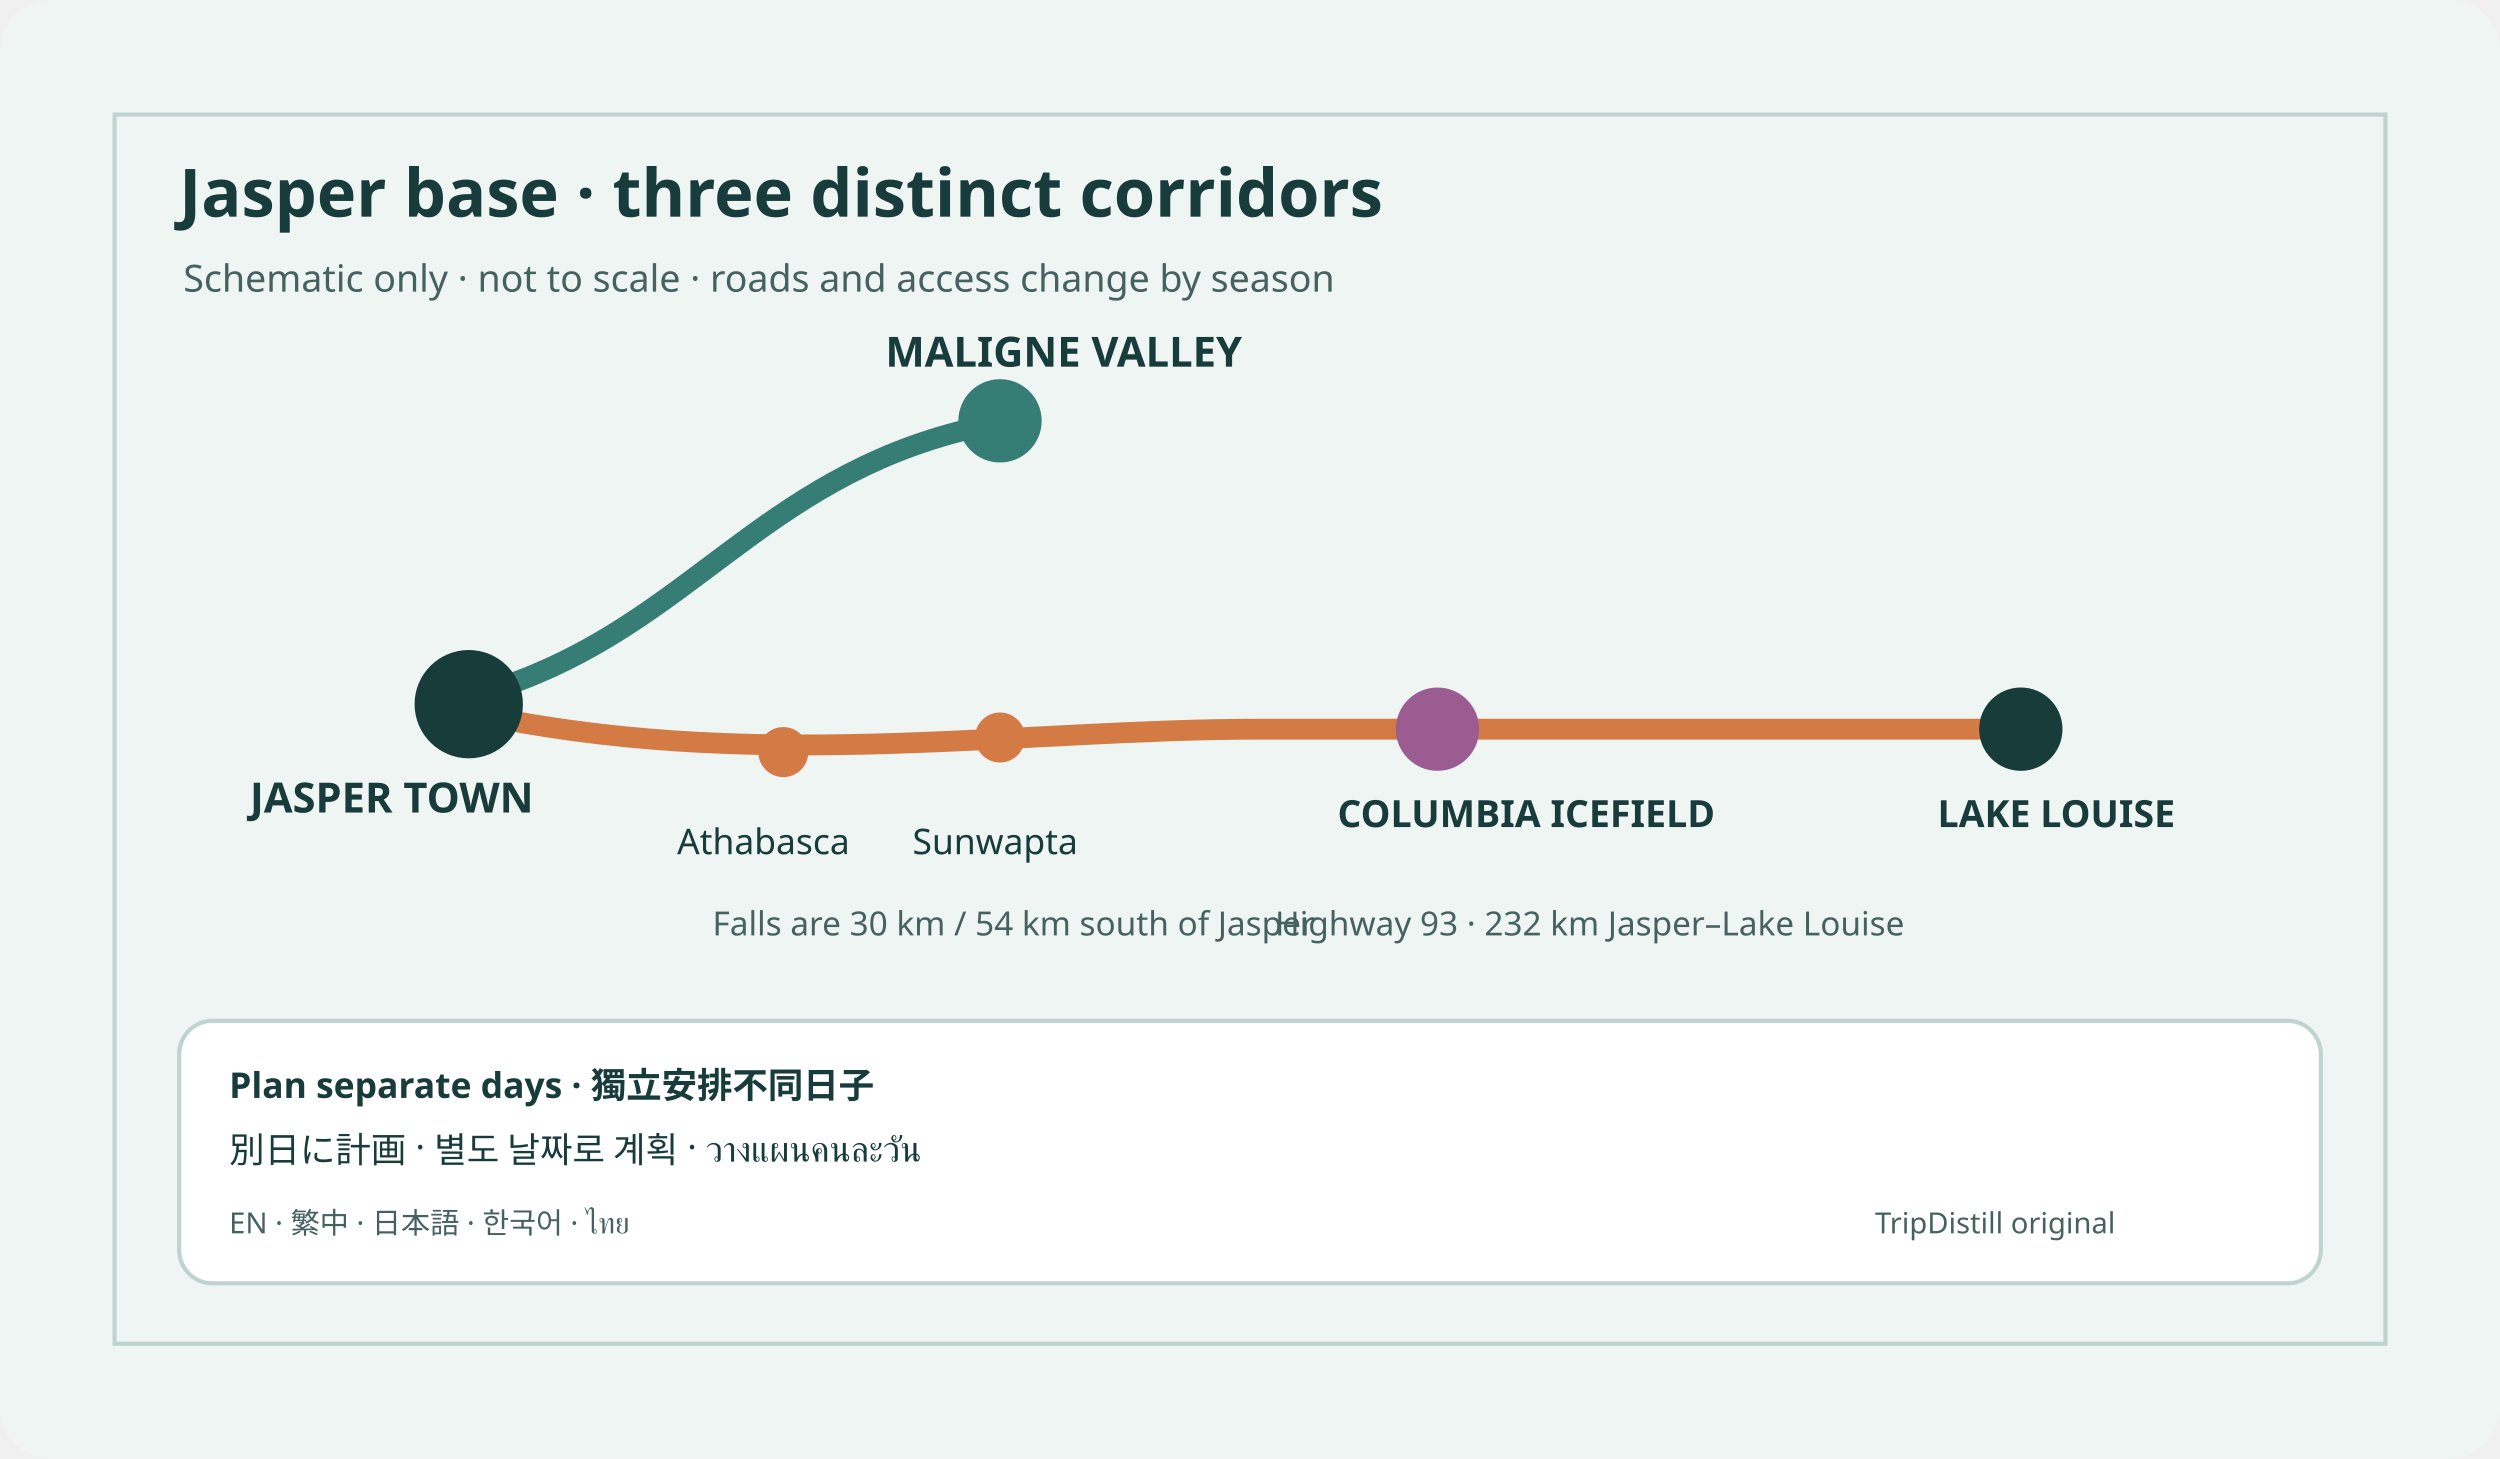
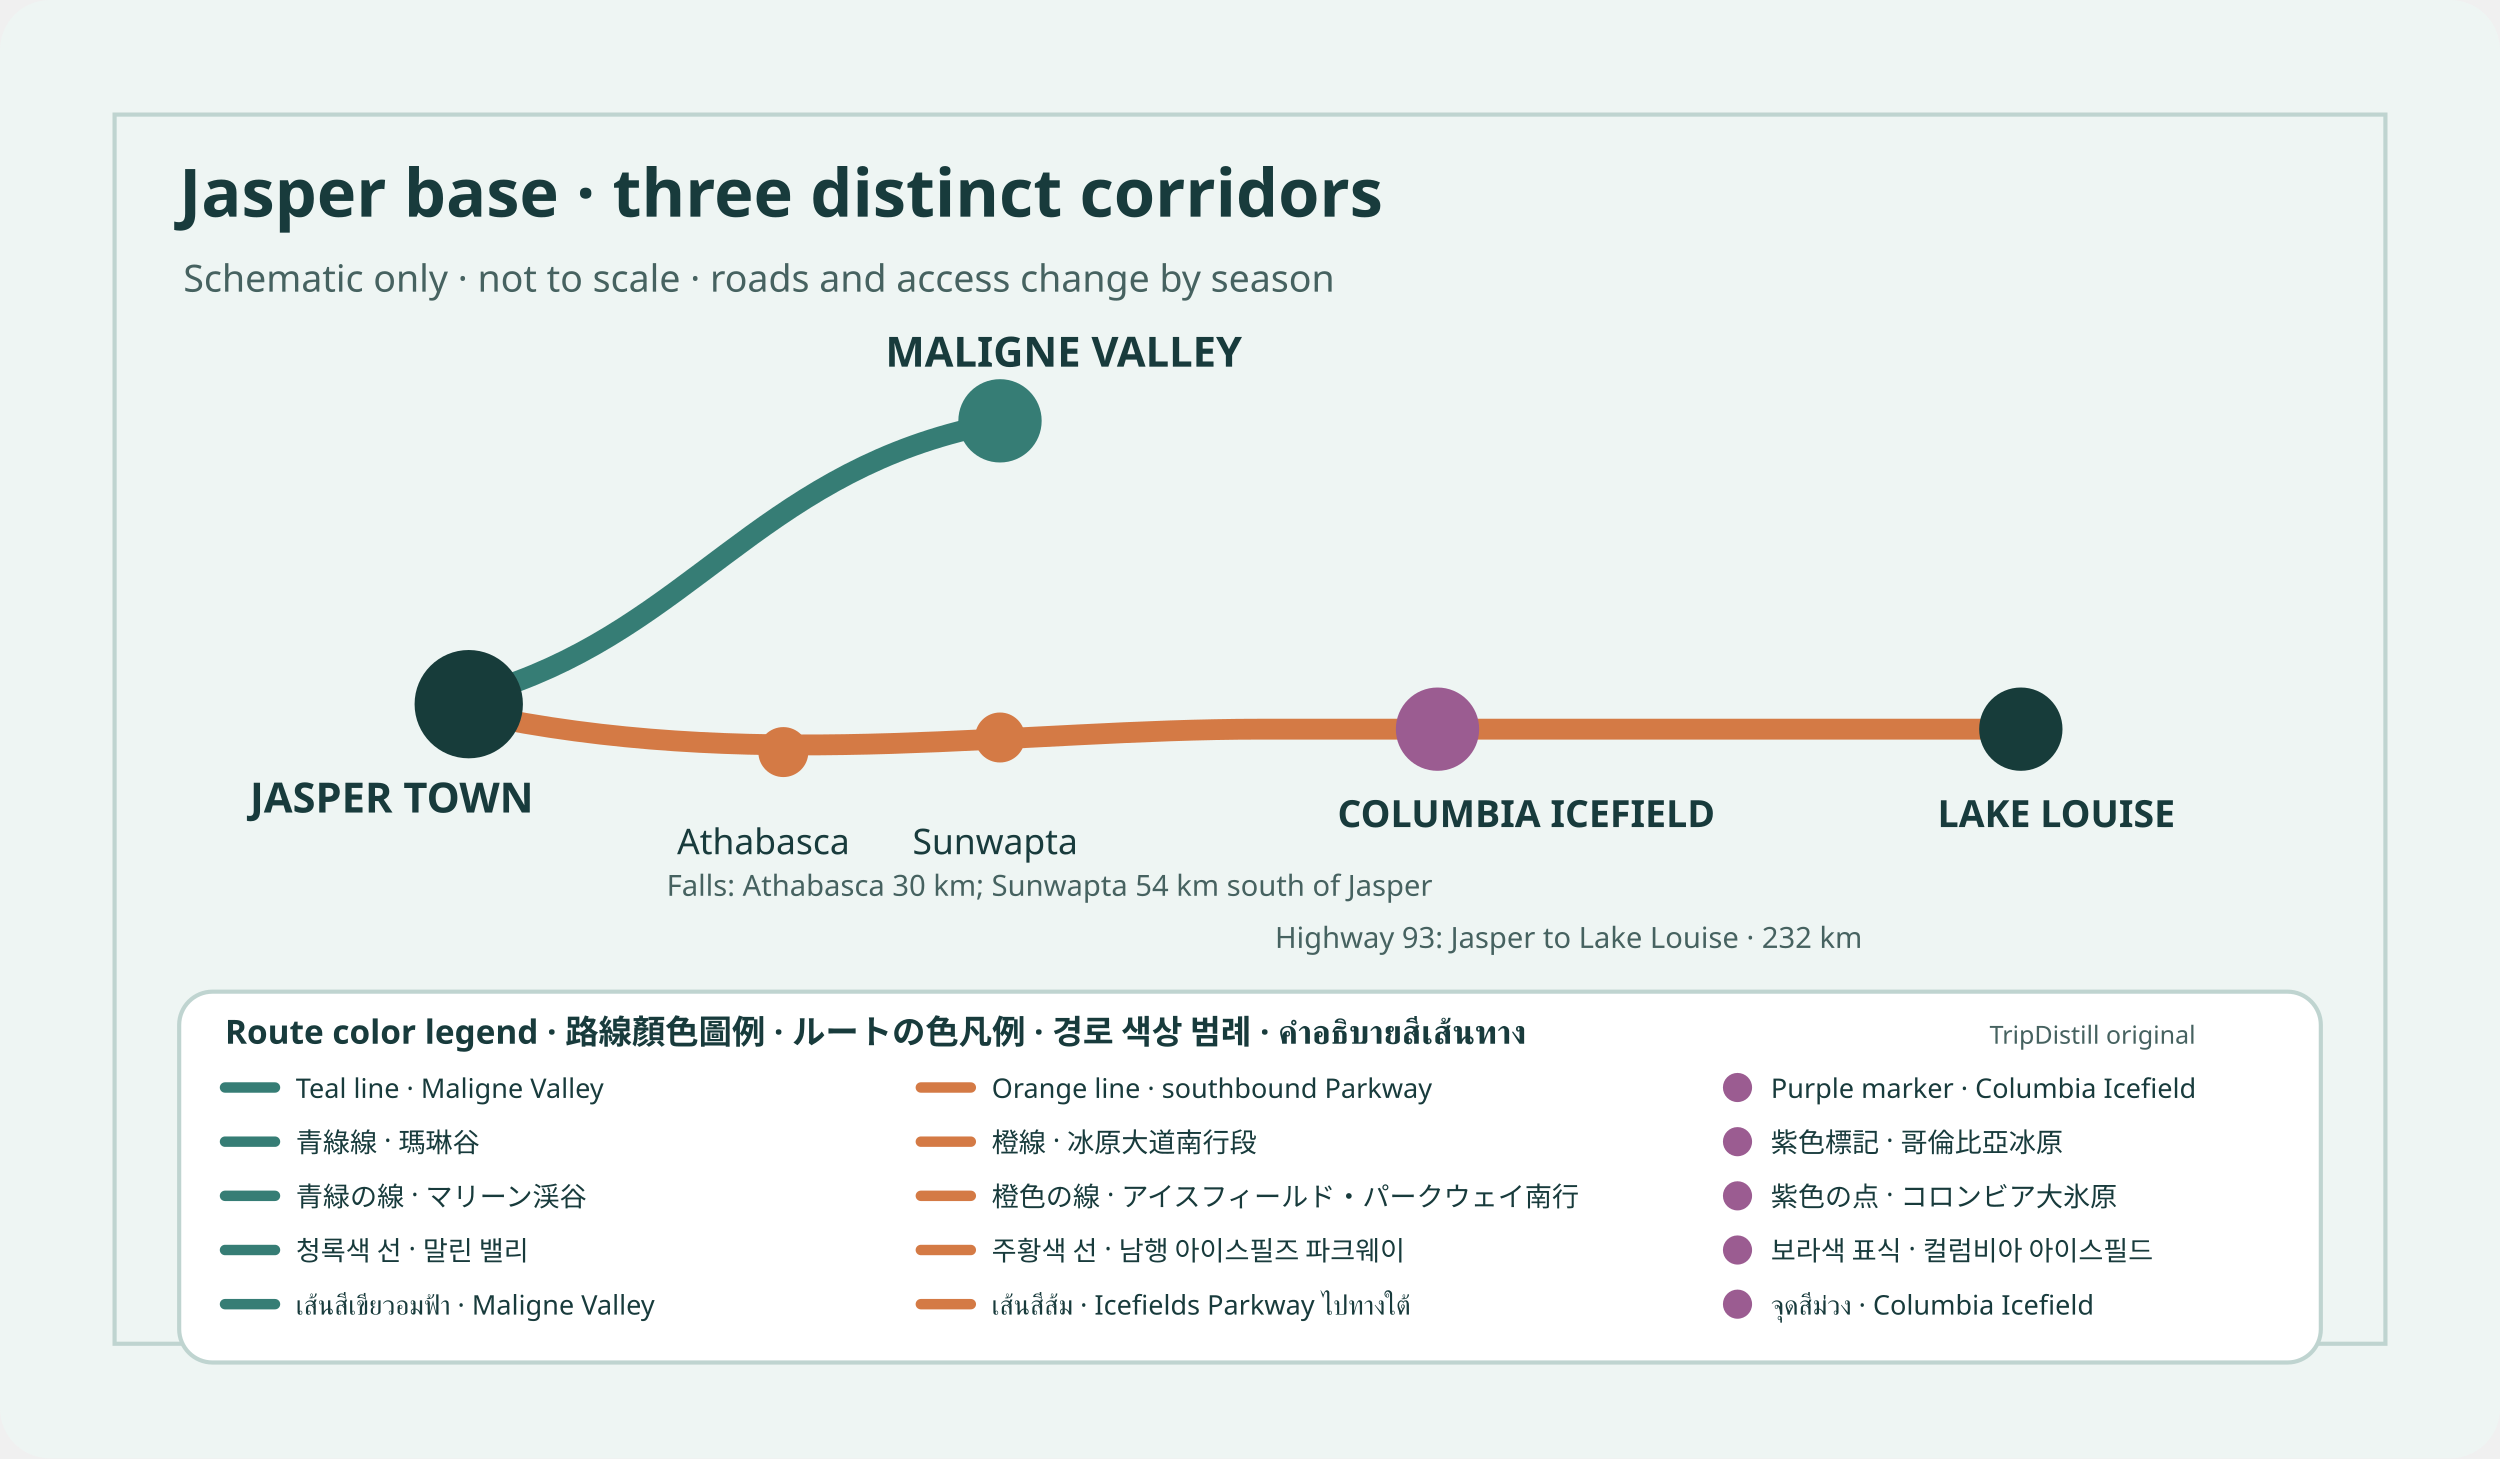
<svg xmlns="http://www.w3.org/2000/svg" viewBox="0 0 1200 700" role="img" aria-labelledby="title desc">
  <rect x="0" y="0" width="1200" height="700" rx="24" fill="#eef5f3" />
  <path d="M55 55h1090v590H55z" fill="none" stroke="#bfd4d0" stroke-width="2" />
  <text x="86" y="104" font-family="system-ui,sans-serif" font-size="32" font-weight="700" fill="#183b3c">Jasper base · three distinct corridors</text>
  <text x="88" y="140" font-family="system-ui,sans-serif" font-size="18" fill="#466260">Schematic only · not to scale · roads and access change by season</text>
  <path d="M240 330C330 300 365 230 465 206" fill="none" stroke="#367d75" stroke-width="10" stroke-linecap="round" />
  <path d="M240 345C370 370 490 350 605 350S800 350 953 350" fill="none" stroke="#d47a45" stroke-width="10" stroke-linecap="round" />
  <circle cx="225" cy="338" r="26" fill="#173c3a" />
  <circle cx="480" cy="202" r="20" fill="#367d75" />
  <circle cx="376" cy="361" r="12" fill="#d47a45" />
  <circle cx="480" cy="354" r="12" fill="#d47a45" />
  <circle cx="690" cy="350" r="20" fill="#9b5c91" />
  <circle cx="970" cy="350" r="20" fill="#173c3a" />
  <text x="120" y="390" font-family="system-ui,sans-serif" font-size="20" font-weight="700" fill="#183b3c">JASPER TOWN</text>
  <text x="425" y="176" font-family="system-ui,sans-serif" font-size="20" font-weight="700" fill="#183b3c">MALIGNE VALLEY</text>
  <text x="325" y="410" font-family="system-ui,sans-serif" font-size="17" fill="#183b3c">Athabasca</text>
  <text x="438" y="410" font-family="system-ui,sans-serif" font-size="17" fill="#183b3c">Sunwapta</text>
  <text x="642" y="397" font-family="system-ui,sans-serif" font-size="18" font-weight="700" fill="#183b3c">COLUMBIA ICEFIELD</text>
  <text x="930" y="397" font-family="system-ui,sans-serif" font-size="18" font-weight="700" fill="#183b3c">LAKE LOUISE</text>
-   <text x="342" y="449" font-family="system-ui,sans-serif" font-size="16" fill="#466260">Falls are 30 km / 54 km south of Jasper</text>
-   <text x="612" y="449" font-family="system-ui,sans-serif" font-size="16" fill="#466260">Highway 93 · 232 km Jasper–Lake Louise</text>
-   <rect x="86" y="490" width="1028" height="126" rx="16" fill="#fff" stroke="#bfd4d0" stroke-width="2" />
-   <text x="110" y="527" font-family="system-ui,sans-serif" font-size="17" font-weight="700" fill="#183b3c">Plan separate days · 獨立安排不同日子</text>
-   <text x="110" y="558" font-family="system-ui,sans-serif" font-size="17" fill="#183b3c">別日に計画 · 별도 날짜로 계획 · วางแผนคนละวัน</text>
-   <text x="110" y="592" font-family="system-ui,sans-serif" font-size="14" fill="#466260">EN · 繁中 · 日本語 · 한국어 · ไทย</text>
-   <text x="900" y="592" font-family="system-ui,sans-serif" font-size="14" fill="#466260">TripDistill original</text>
+   <text id="falls-distance-note" x="320" y="430" font-family="system-ui,sans-serif" font-size="14" fill="#466260">Falls: Athabasca 30 km; Sunwapta 54 km south of Jasper</text>
+   <text id="parkway-distance-note" x="612" y="455" font-family="system-ui,sans-serif" font-size="14" fill="#466260">Highway 93: Jasper to Lake Louise · 232 km</text>
+   <rect x="86" y="476" width="1028" height="178" rx="16" fill="#fff" stroke="#bfd4d0" stroke-width="2" />
+   <g id="route-legend" role="group" aria-label="Route color legend in five languages">
+     <text x="108" y="501" font-family="system-ui,sans-serif" font-size="16" font-weight="700" fill="#183b3c">Route color legend · 路線顏色圖例 · ルートの色凡例 · 경로 색상 범례 · คำอธิบายสีเส้นทาง</text>
+     <g id="legend-en">
+       <line x1="108" y1="522" x2="132" y2="522" stroke="#367d75" stroke-width="5" stroke-linecap="round" />
+       <text x="142" y="527" font-family="system-ui,sans-serif" font-size="13" fill="#183b3c">Teal line · Maligne Valley</text>
+       <line x1="442" y1="522" x2="466" y2="522" stroke="#d47a45" stroke-width="5" stroke-linecap="round" />
+       <text x="476" y="527" font-family="system-ui,sans-serif" font-size="13" fill="#183b3c">Orange line · southbound Parkway</text>
+       <circle cx="834" cy="522" r="7" fill="#9b5c91" />
+       <text x="850" y="527" font-family="system-ui,sans-serif" font-size="13" fill="#183b3c">Purple marker · Columbia Icefield</text>
+     </g>
+     <g id="legend-zh-Hant">
+       <line x1="108" y1="548" x2="132" y2="548" stroke="#367d75" stroke-width="5" stroke-linecap="round" />
+       <text x="142" y="553" font-family="system-ui,sans-serif" font-size="13" fill="#183b3c">青綠線 · 瑪琳谷</text>
+       <line x1="442" y1="548" x2="466" y2="548" stroke="#d47a45" stroke-width="5" stroke-linecap="round" />
+       <text x="476" y="553" font-family="system-ui,sans-serif" font-size="13" fill="#183b3c">橙線 · 冰原大道南行段</text>
+       <circle cx="834" cy="548" r="7" fill="#9b5c91" />
+       <text x="850" y="553" font-family="system-ui,sans-serif" font-size="13" fill="#183b3c">紫色標記 · 哥倫比亞冰原</text>
+     </g>
+     <g id="legend-ja">
+       <line x1="108" y1="574" x2="132" y2="574" stroke="#367d75" stroke-width="5" stroke-linecap="round" />
+       <text x="142" y="579" font-family="system-ui,sans-serif" font-size="13" fill="#183b3c">青緑の線 · マリーン渓谷</text>
+       <line x1="442" y1="574" x2="466" y2="574" stroke="#d47a45" stroke-width="5" stroke-linecap="round" />
+       <text x="476" y="579" font-family="system-ui,sans-serif" font-size="13" fill="#183b3c">橙色の線 · アイスフィールド・パークウェイ南行</text>
+       <circle cx="834" cy="574" r="7" fill="#9b5c91" />
+       <text x="850" y="579" font-family="system-ui,sans-serif" font-size="13" fill="#183b3c">紫色の点 · コロンビア大氷原</text>
+     </g>
+     <g id="legend-ko">
+       <line x1="108" y1="600" x2="132" y2="600" stroke="#367d75" stroke-width="5" stroke-linecap="round" />
+       <text x="142" y="605" font-family="system-ui,sans-serif" font-size="13" fill="#183b3c">청록색 선 · 말린 밸리</text>
+       <line x1="442" y1="600" x2="466" y2="600" stroke="#d47a45" stroke-width="5" stroke-linecap="round" />
+       <text x="476" y="605" font-family="system-ui,sans-serif" font-size="13" fill="#183b3c">주황색 선 · 남행 아이스필즈 파크웨이</text>
+       <circle cx="834" cy="600" r="7" fill="#9b5c91" />
+       <text x="850" y="605" font-family="system-ui,sans-serif" font-size="13" fill="#183b3c">보라색 표식 · 컬럼비아 아이스필드</text>
+     </g>
+     <g id="legend-th">
+       <line x1="108" y1="626" x2="132" y2="626" stroke="#367d75" stroke-width="5" stroke-linecap="round" />
+       <text x="142" y="631" font-family="system-ui,sans-serif" font-size="13" fill="#183b3c">เส้นสีเขียวอมฟ้า · Maligne Valley</text>
+       <line x1="442" y1="626" x2="466" y2="626" stroke="#d47a45" stroke-width="5" stroke-linecap="round" />
+       <text x="476" y="631" font-family="system-ui,sans-serif" font-size="13" fill="#183b3c">เส้นสีส้ม · Icefields Parkway ไปทางใต้</text>
+       <circle cx="834" cy="626" r="7" fill="#9b5c91" />
+       <text x="850" y="631" font-family="system-ui,sans-serif" font-size="13" fill="#183b3c">จุดสีม่วง · Columbia Icefield</text>
+     </g>
+   </g>
+   <text x="955" y="501" font-family="system-ui,sans-serif" font-size="12" fill="#466260">TripDistill original</text>
</svg>
